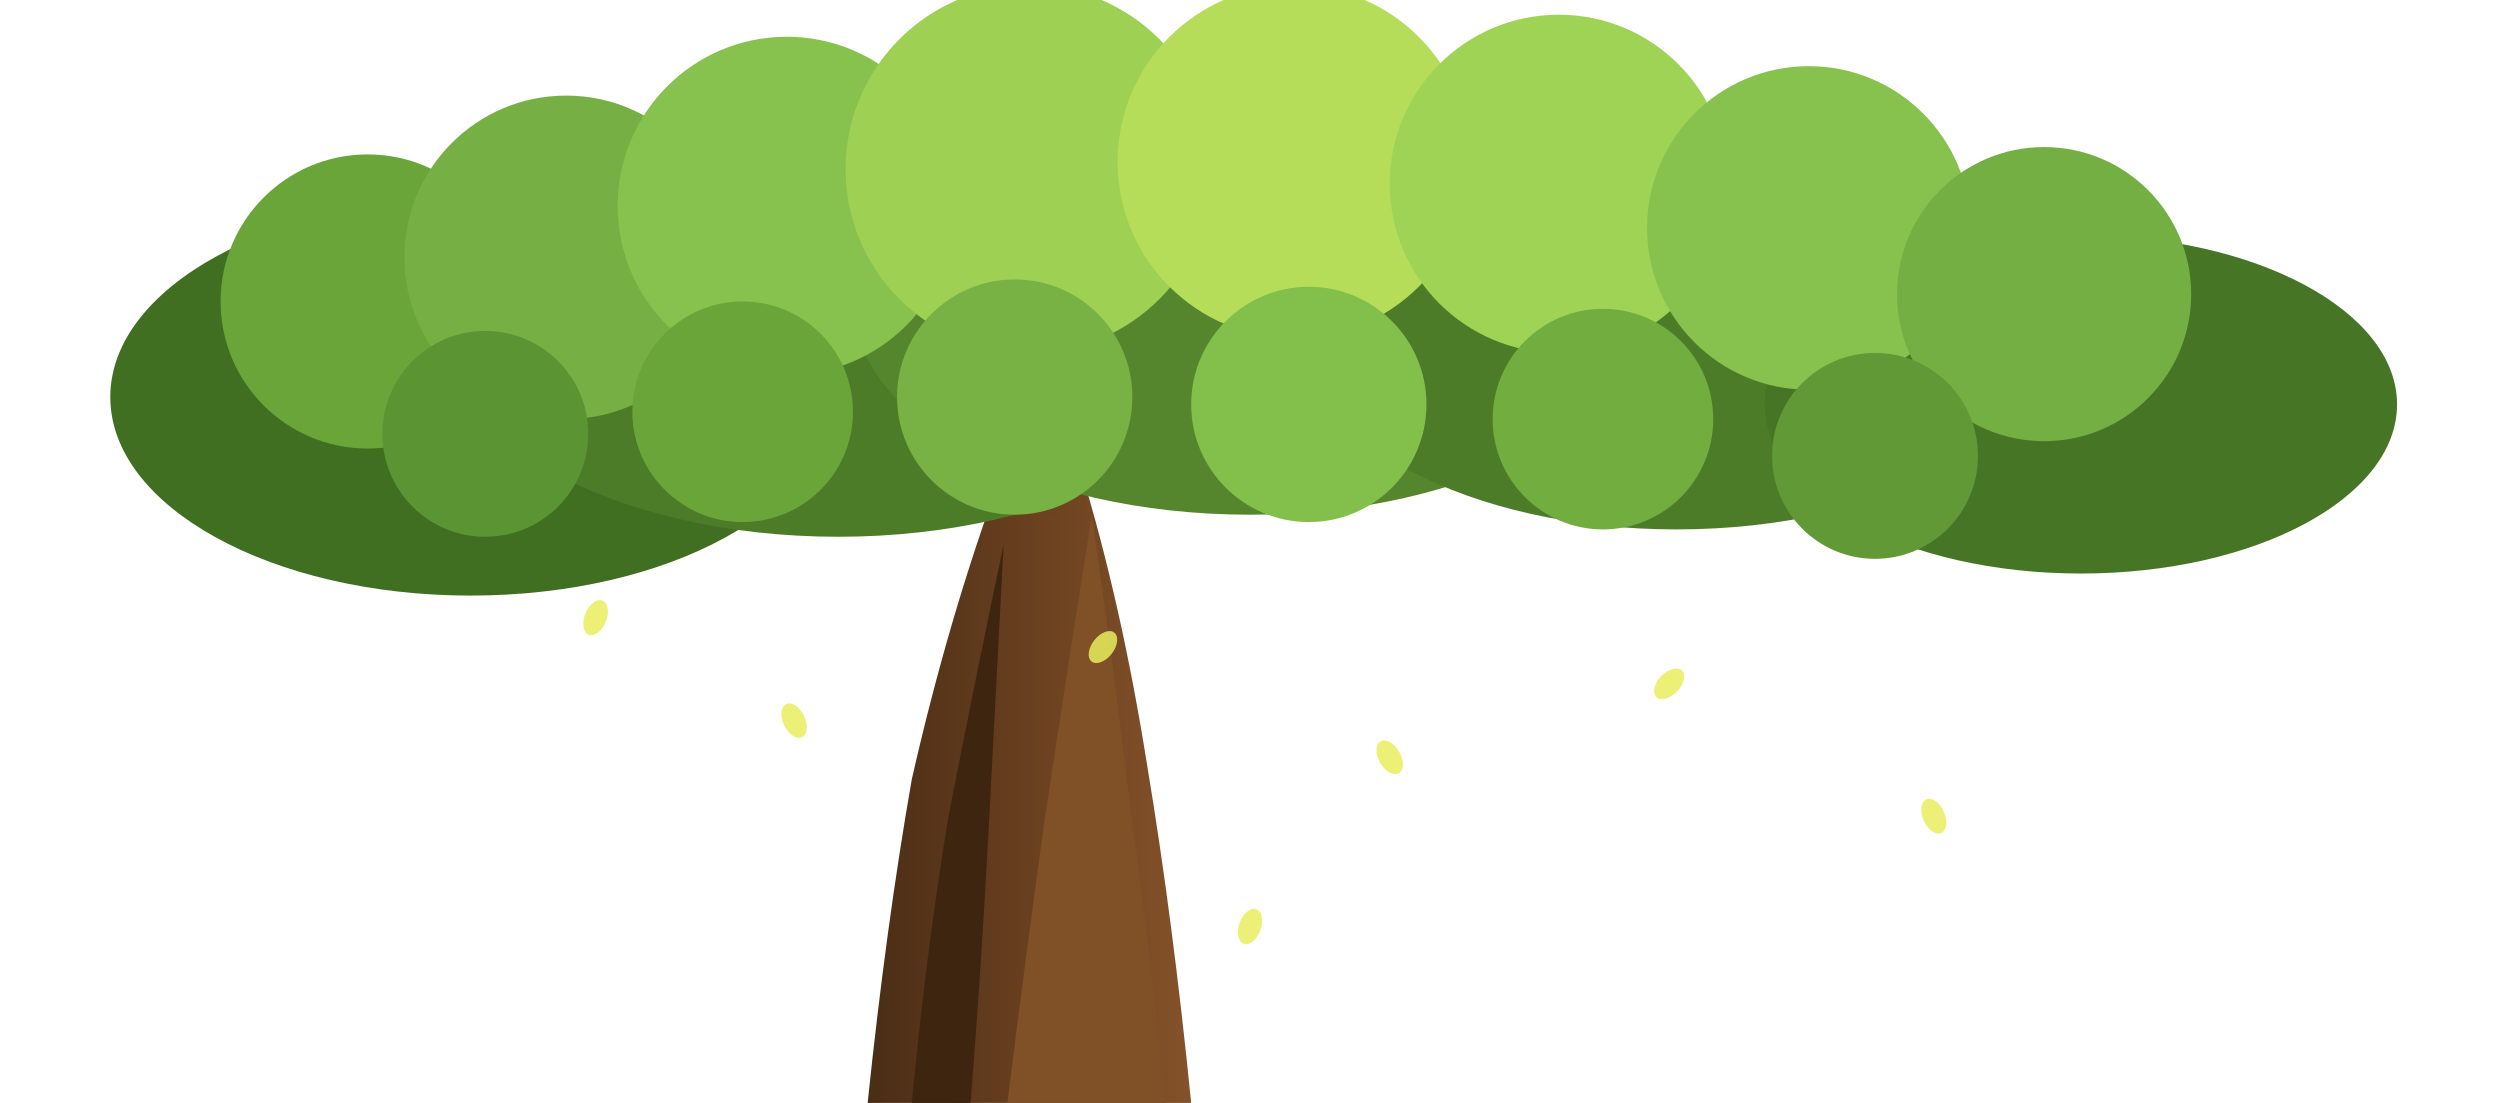
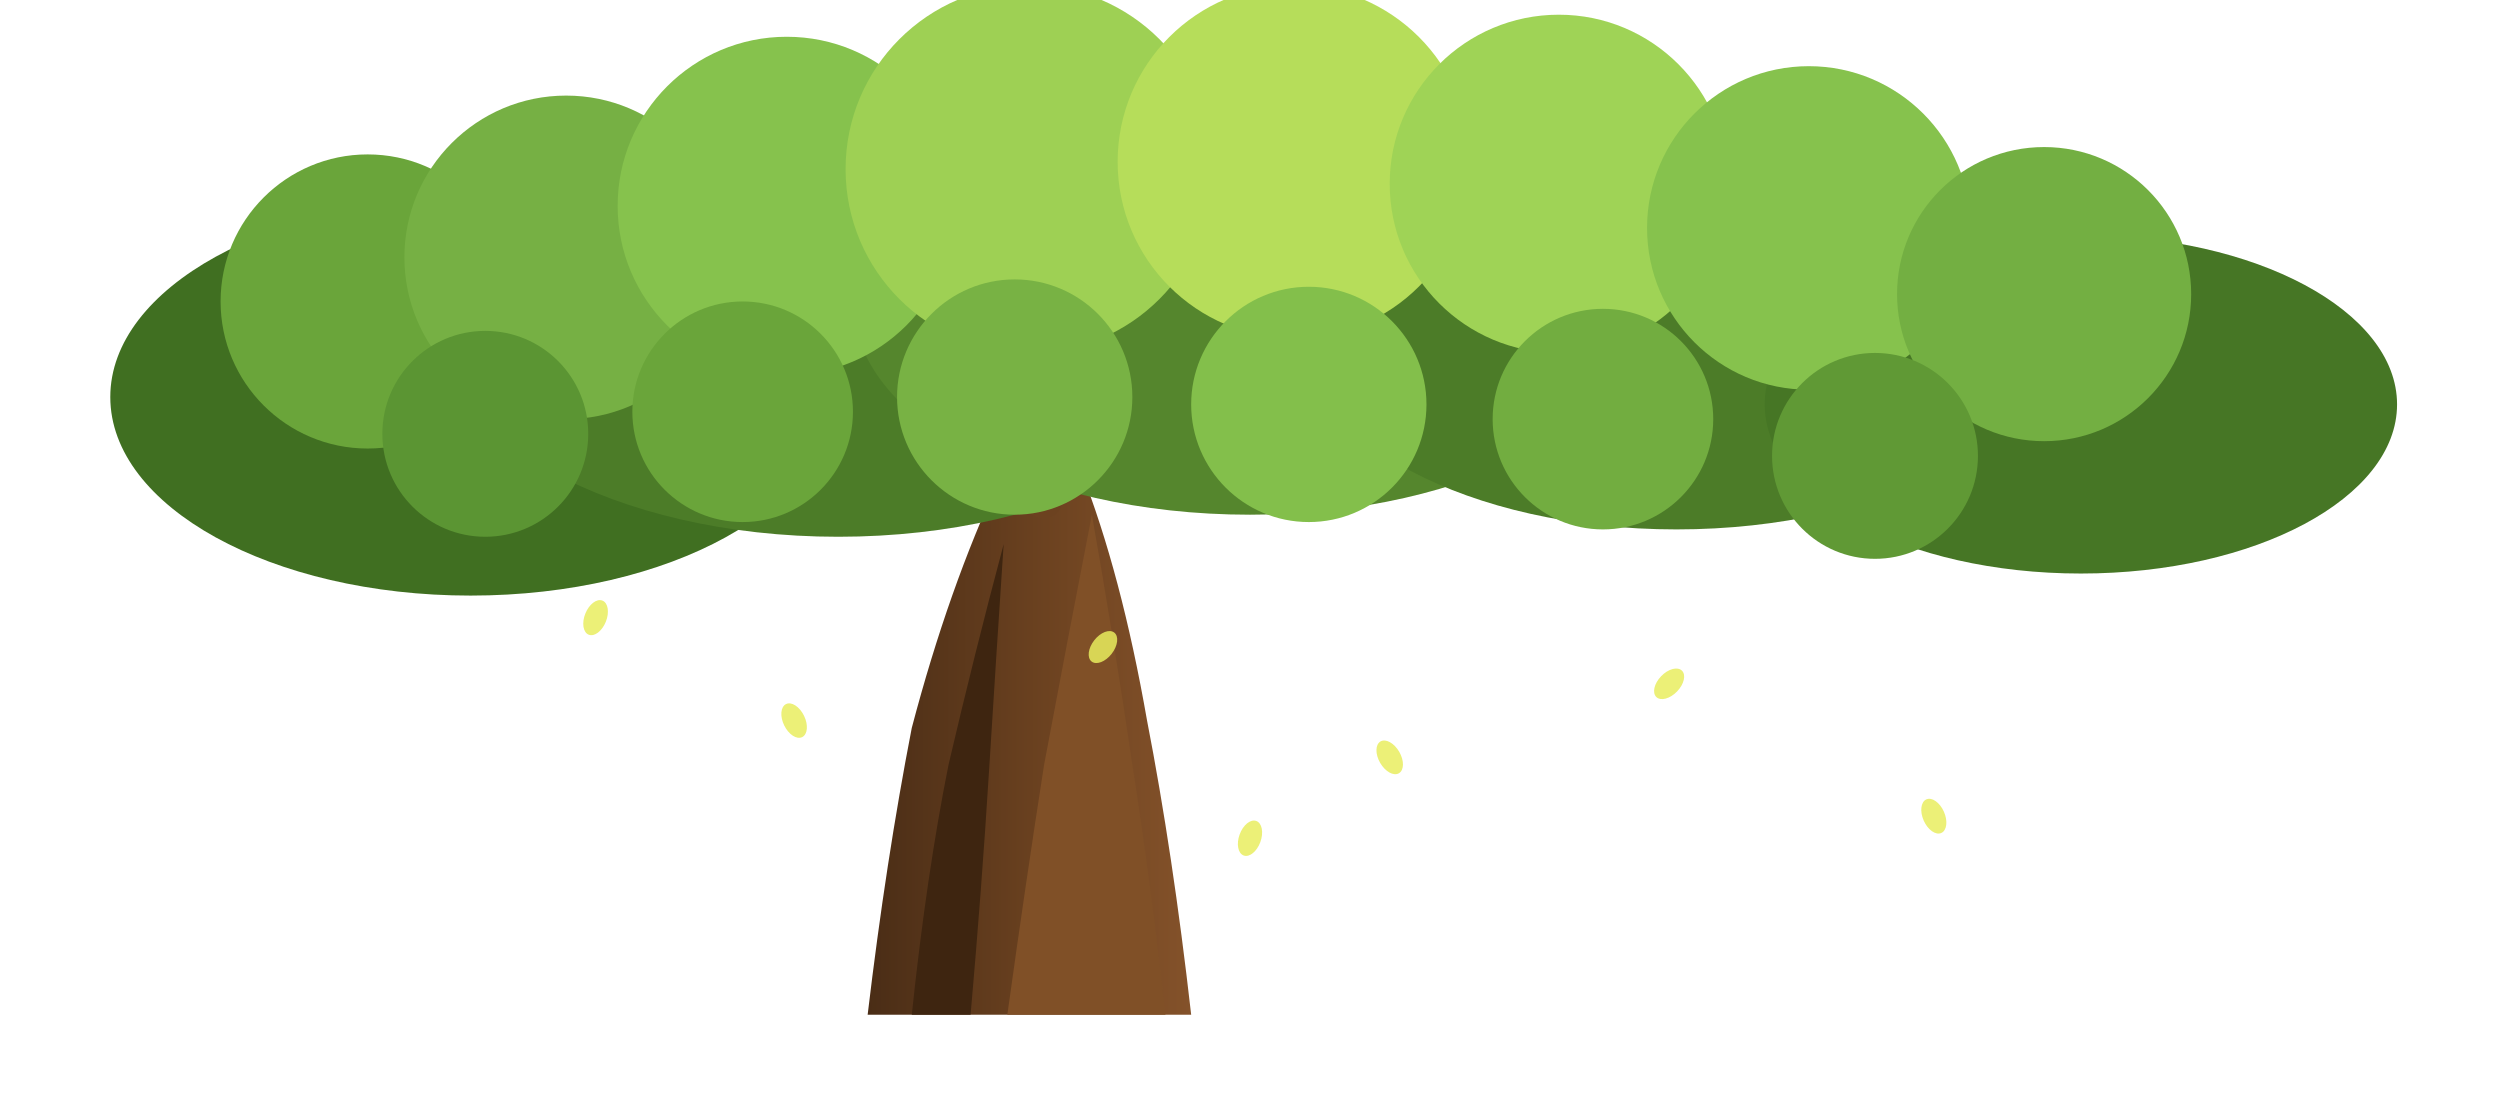
<svg xmlns="http://www.w3.org/2000/svg" width="100%" viewBox="0 0 680 300">
  <defs>
    <linearGradient id="girlTreeTrunk" x1="0" y1="0" x2="1" y2="0">
      <stop offset="0%" stop-color="#4a2d16" />
      <stop offset="55%" stop-color="#6c4220" />
      <stop offset="100%" stop-color="#84522a" />
    </linearGradient>
  </defs>
-   <path d="M236 300Q241 252 248 212Q258 168 272 130L294 128Q305 164 312 208Q319 250 324 300Z" fill="url(#girlTreeTrunk)" />
-   <path d="M248 300Q252 258 258 222Q265 186 273 148Q271 186 269 224Q267 262 264 300Z" fill="#3e2510" />
-   <path d="M274 300Q279 260 284 224Q290 184 297 140Q303 182 308 224Q313 260 317 300Z" fill="#805027" />
+   <path d="M236 276Q241 234 248 198Q258 160 272 130L294 128Q305 156 312 196Q319 232 324 276Z" fill="url(#girlTreeTrunk)" />
+   <path d="M248 276Q252 238 258 208Q265 178 273 148Q271 178 269 210Q267 242 264 276Z" fill="#3e2510" />
+   <path d="M274 276Q279 240 284 208Q290 176 297 140Q303 174 308 208Q313 240 317 276Z" fill="#805027" />
  <path d="M284 136Q228 108 166 98Q110 90 54 98" fill="none" stroke="#6c4220" stroke-linecap="round" stroke-width="10" />
  <path d="M288 132Q352 102 426 94Q500 86 614 102" fill="none" stroke="#6c4220" stroke-linecap="round" stroke-width="10" />
  <path d="M270 118Q232 82 192 58" fill="none" stroke="#6c4220" stroke-linecap="round" stroke-width="8" />
  <path d="M304 114Q350 78 404 54" fill="none" stroke="#6c4220" stroke-linecap="round" stroke-width="8" />
  <g>
    <ellipse cx="128" cy="108" rx="98" ry="54" fill="#406f21" />
    <ellipse cx="228" cy="86" rx="110" ry="60" fill="#4c7c28" />
    <ellipse cx="340" cy="82" rx="108" ry="58" fill="#55862d" />
    <ellipse cx="456" cy="90" rx="102" ry="54" fill="#4c7c28" />
    <ellipse cx="566" cy="110" rx="86" ry="46" fill="#467625" />
  </g>
  <g>
    <circle cx="100" cy="82" r="40" fill="#6aa53a" />
    <circle cx="154" cy="70" r="44" fill="#76b044" />
    <circle cx="214" cy="56" r="46" fill="#86c24d" />
    <circle cx="280" cy="46" r="50" fill="#9ed054" />
    <circle cx="352" cy="44" r="48" fill="#b6dd5a" />
    <circle cx="424" cy="50" r="46" fill="#9fd356" />
    <circle cx="492" cy="62" r="44" fill="#86c24d" />
    <circle cx="556" cy="80" r="40" fill="#73af42" />
  </g>
  <g>
    <circle cx="132" cy="118" r="28" fill="#5b9533" />
    <circle cx="202" cy="112" r="30" fill="#6aa53a" />
    <circle cx="276" cy="108" r="32" fill="#78b244" />
    <circle cx="356" cy="110" r="32" fill="#83bf4b" />
    <circle cx="436" cy="114" r="30" fill="#72ad40" />
    <circle cx="510" cy="124" r="28" fill="#609935" />
  </g>
  <g fill="#e8ed5e" opacity="0.84">
    <ellipse cx="162" cy="168" rx="3" ry="5" transform="rotate(22 162 168)" />
    <ellipse cx="216" cy="196" rx="3" ry="5" transform="rotate(-26 216 196)" />
    <ellipse cx="300" cy="176" rx="3" ry="5" transform="rotate(38 300 176)" />
    <ellipse cx="378" cy="206" rx="3" ry="5" transform="rotate(-30 378 206)" />
    <ellipse cx="454" cy="186" rx="3" ry="5" transform="rotate(44 454 186)" />
    <ellipse cx="526" cy="222" rx="3" ry="5" transform="rotate(-24 526 222)" />
-     <ellipse cx="340" cy="252" rx="3" ry="5" transform="rotate(20 340 252)" />
+     <ellipse cx="340" cy="228" rx="3" ry="5" transform="rotate(20 340 228)" />
  </g>
</svg>
